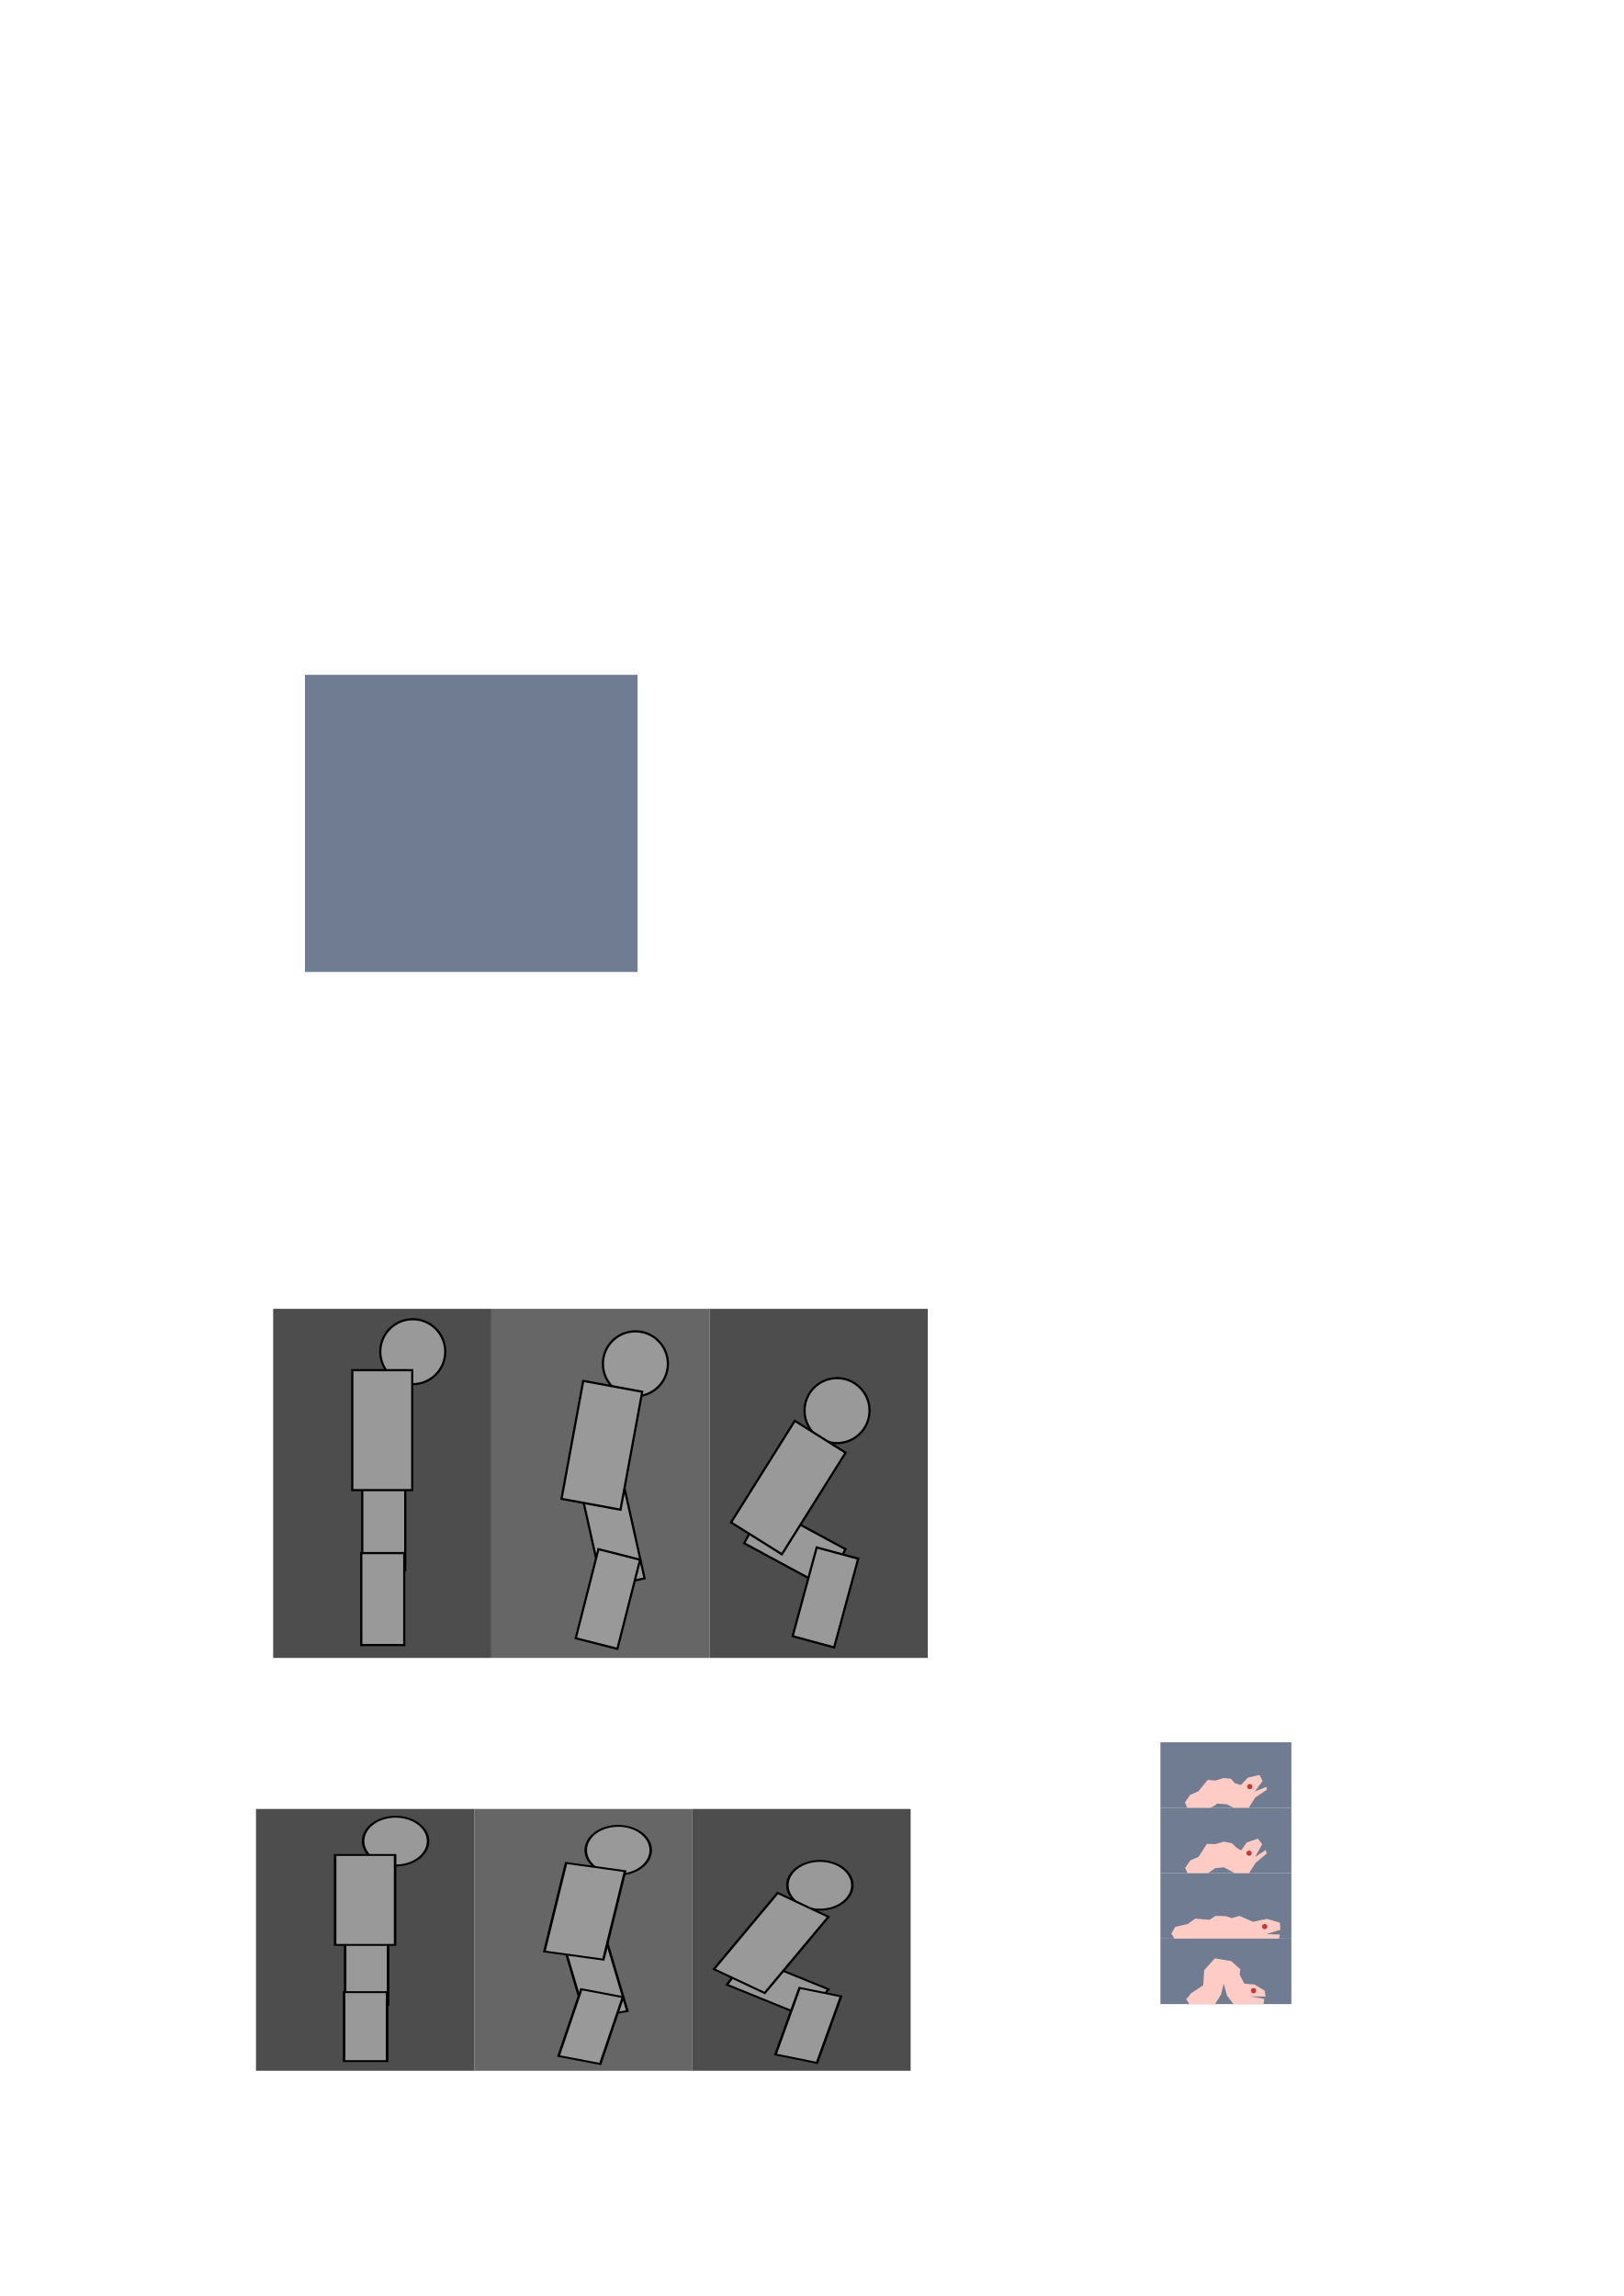
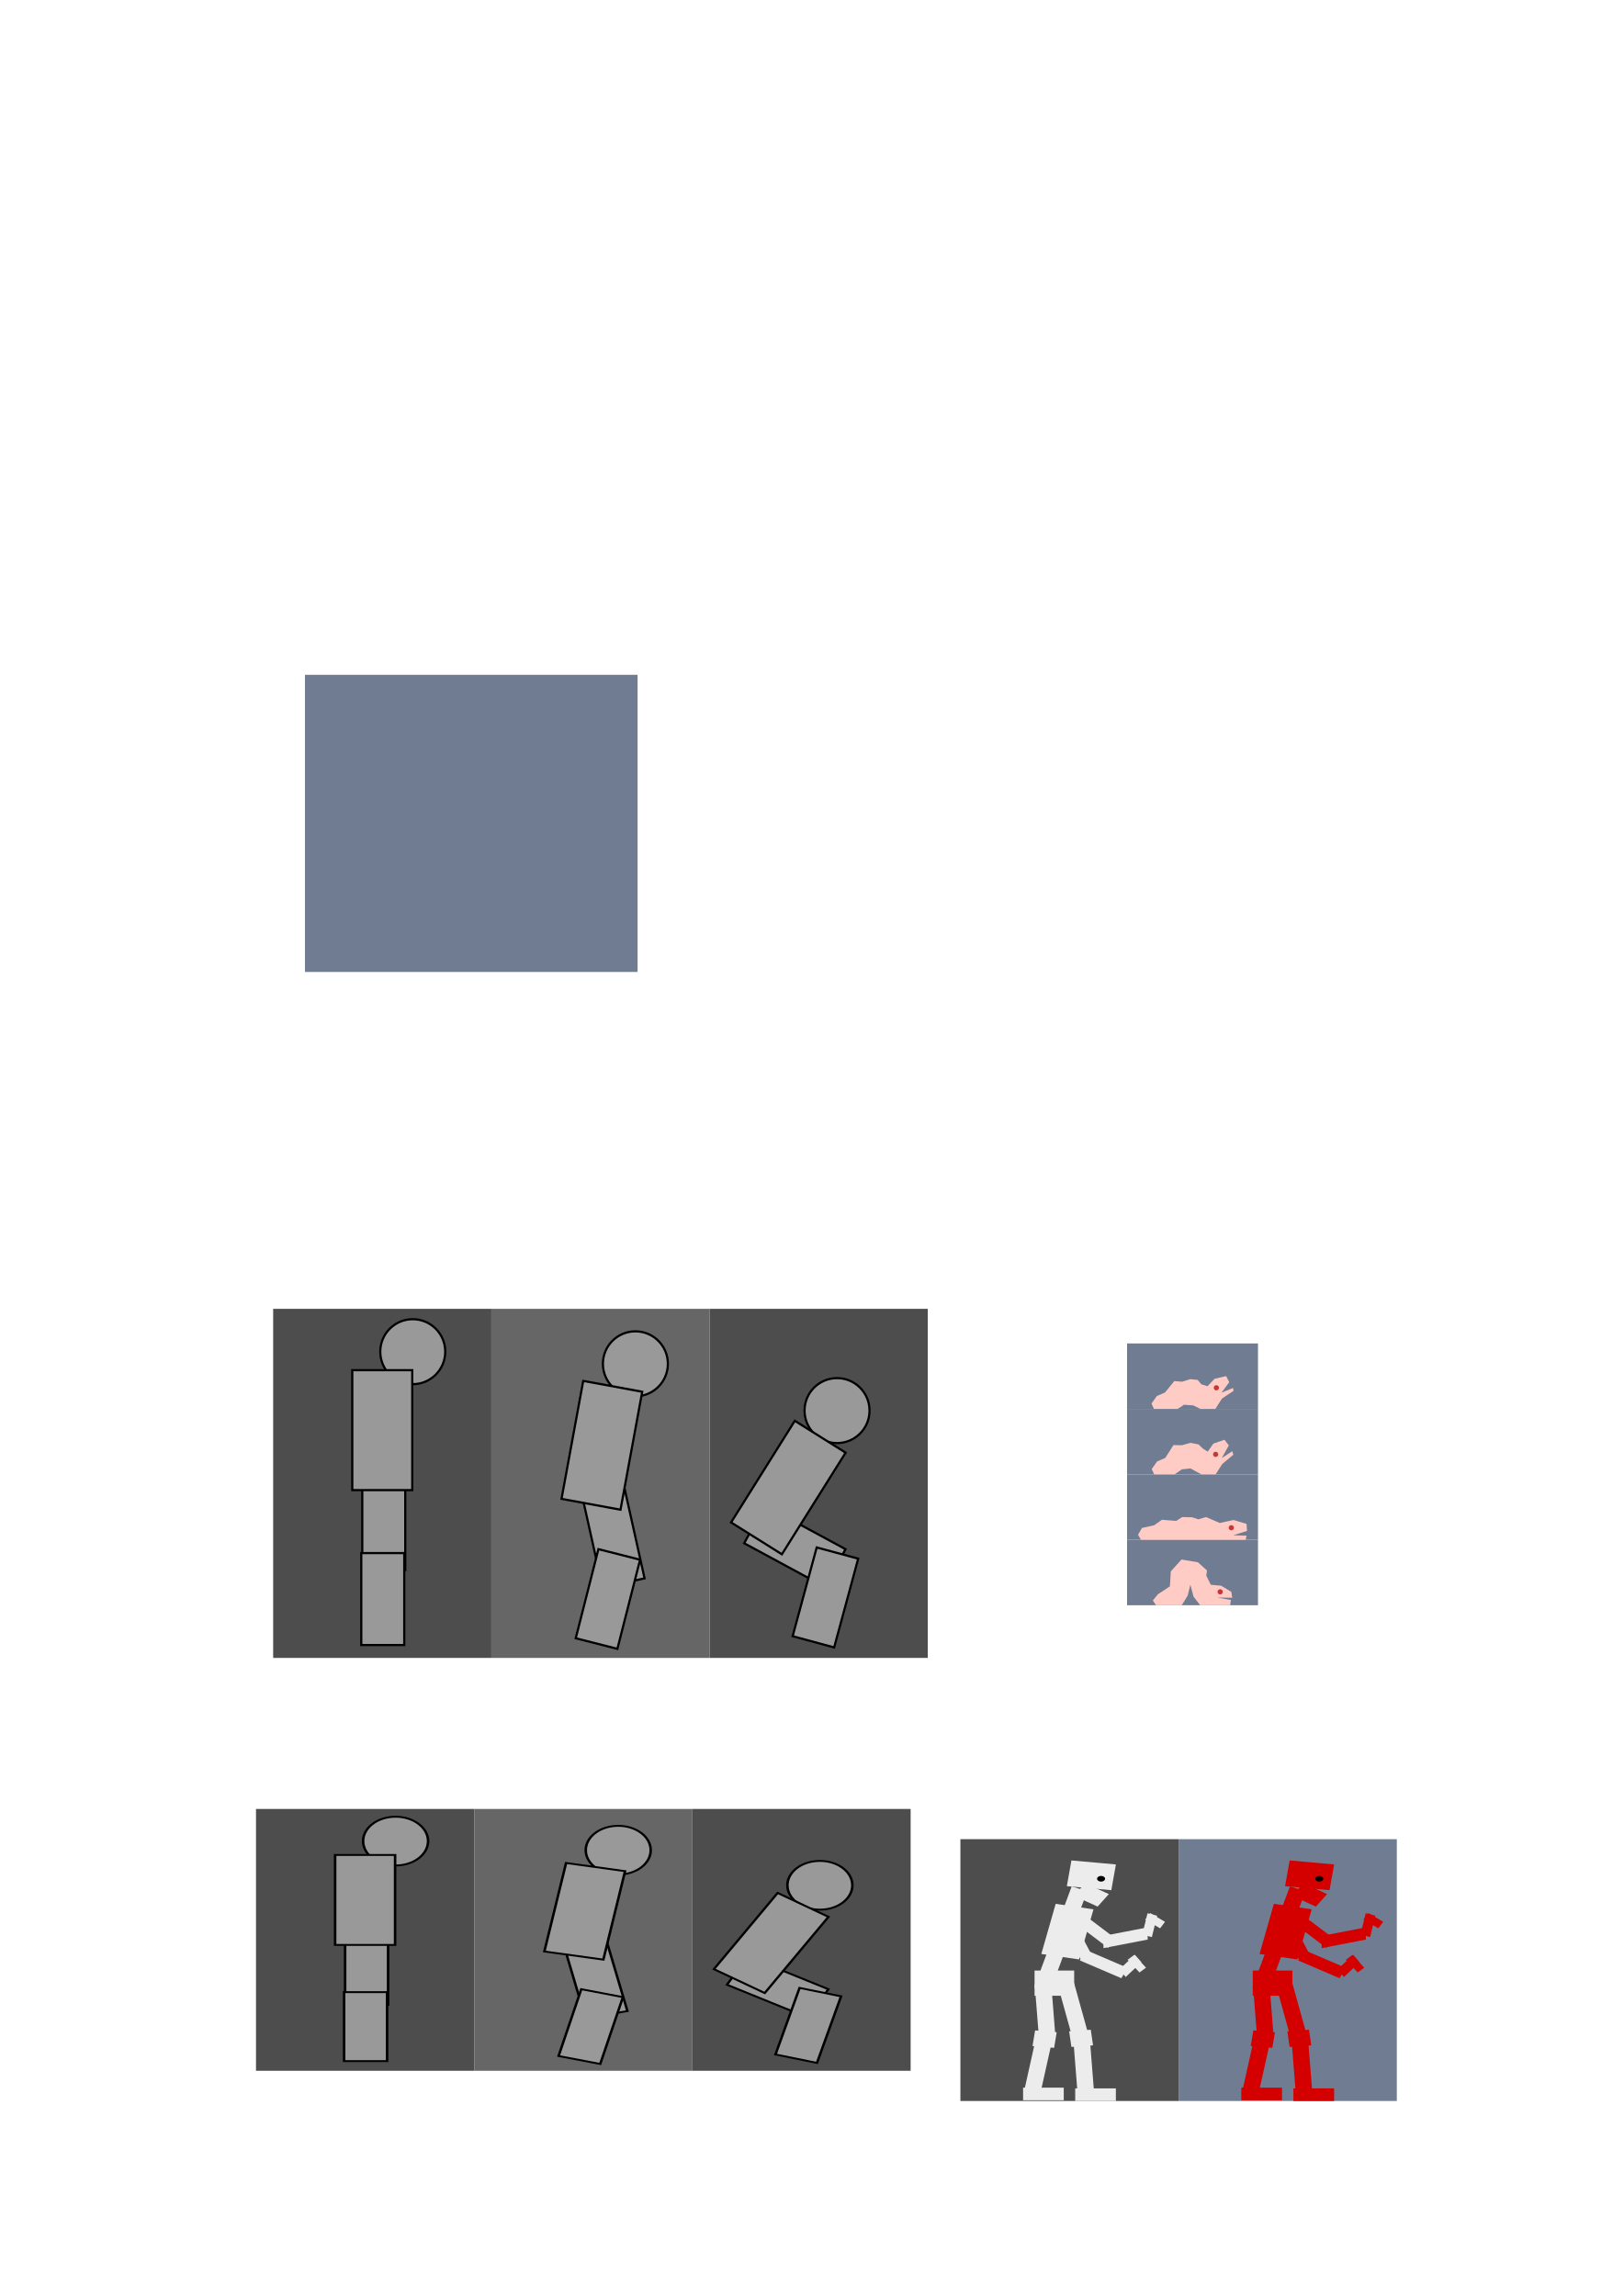
<svg xmlns="http://www.w3.org/2000/svg" width="744.094" height="1052.362" id="svg2" version="1.1">
  <defs id="defs4" />
  <g id="layer3">
    <g id="g3952">
      <rect y="599.901" x="125.18" height="160" width="100" id="rect3942" style="color:#000000;fill:#4d4d4d;fill-opacity:1;fill-rule:nonzero;stroke:none;stroke-width:1;marker:none;visibility:visible;display:inline;overflow:visible;enable-background:accumulate" />
      <rect style="color:#000000;fill:#666666;fill-opacity:1;fill-rule:nonzero;stroke:none;stroke-width:1;marker:none;visibility:visible;display:inline;overflow:visible;enable-background:accumulate" id="rect3946" width="100" height="160" x="225.18" y="599.901" />
      <rect y="599.901" x="325.18" height="160" width="100" id="rect3948" style="color:#000000;fill:#4d4d4d;fill-opacity:1;fill-rule:nonzero;stroke:none;stroke-width:1;marker:none;visibility:visible;display:inline;overflow:visible;enable-background:accumulate" />
    </g>
    <g id="g3893" transform="matrix(1,0,0,0.75,-7.864019,379.2031)">
      <rect style="color:#000000;fill:#4d4d4d;fill-opacity:1;fill-rule:nonzero;stroke:none;stroke-width:1;marker:none;visibility:visible;display:inline;overflow:visible;enable-background:accumulate" id="rect3895" width="100" height="160" x="125.18" y="599.901" />
      <rect y="599.901" x="225.18" height="160" width="100" id="rect3897" style="color:#000000;fill:#666666;fill-opacity:1;fill-rule:nonzero;stroke:none;stroke-width:1;marker:none;visibility:visible;display:inline;overflow:visible;enable-background:accumulate" />
      <rect style="color:#000000;fill:#4d4d4d;fill-opacity:1;fill-rule:nonzero;stroke:none;stroke-width:1;marker:none;visibility:visible;display:inline;overflow:visible;enable-background:accumulate" id="rect3899" width="100" height="160" x="325.18" y="599.901" />
    </g>
    <path style="color:#000000;fill:#6f7c91;stroke:none;stroke-width:1;marker:none;visibility:visible;display:inline;overflow:visible;enable-background:accumulate" d="m 139.759,309.294 152.418,0 0,136.198 -152.418,0 z" id="rect2985" />
-     <g transform="matrix(0.3,0,0,0.3,375.5884,575.227)" id="g4969">
+     <g transform="matrix(0.3,0,0,0.3,360.2965,392.4191)" id="g4969">
      <path id="path4971" d="m 520.667,744.472 200,0 0,100 -200,0 z" style="color:#000000;fill:#6f7c91;stroke:none;stroke-width:1;marker:none;visibility:visible;display:inline;overflow:visible;enable-background:accumulate" />
      <path style="color:#000000;fill:#6f7c91;stroke:none;stroke-width:1;marker:none;visibility:visible;display:inline;overflow:visible;enable-background:accumulate" d="m 520.667,844.472 200,0 0,100 -200,0 z" id="path4973" />
      <path id="path4975" d="m 520.667,944.472 200,0 0,100 -200,0 z" style="color:#000000;fill:#6f7c91;stroke:none;stroke-width:1;marker:none;visibility:visible;display:inline;overflow:visible;enable-background:accumulate" />
      <path style="color:#000000;fill:#6f7c91;stroke:none;stroke-width:1;marker:none;visibility:visible;display:inline;overflow:visible;enable-background:accumulate" d="m 520.667,1044.472 200,0 0,100 -200,0 z" id="path4977" />
    </g>
-     <g transform="matrix(0.3,0,0,0.3,398.8555,593.5131)" id="g4979">
+     <g transform="matrix(0.3,0,0,0.3,383.5636,410.7051)" id="g4979">
      <path id="path4981" transform="translate(-0.3897078,32.73721)" d="m 594.875,700.656 -17.719,4.156 -10.812,11.312 -9.344,-2.938 -5.625,-6.656 -11.062,-1.219 -12.781,3.938 -11.812,-1 -14.25,17.469 -12.531,5.406 -8.094,11.531 3.688,8.125 35.781,0 5.188,-2.875 4.844,-3.469 14.25,1.031 10.781,5.312 23.031,0 10.062,-15.75 17.688,-11.781 -0.719,-4.438 -17.719,7.156 11.812,-16 -4.656,-9.312 z" style="fill:#ffcbc5;fill-opacity:1;stroke:none" />
      <path style="color:#000000;fill:#c83737;fill-opacity:1;fill-rule:nonzero;stroke:none;stroke-width:1;marker:none;visibility:visible;display:inline;overflow:visible;enable-background:accumulate" id="path4983" d="m 584.787,748.615 c 0,1.493 -1.958,2.703 -4.374,2.703 -2.416,0 -4.374,-1.21 -4.374,-2.703 0,-1.493 1.958,-2.703 4.374,-2.703 2.416,0 4.374,1.21 4.374,2.703 z" transform="matrix(0.9145033,0,0,1.479697,48.75795,-356.4732)" />
    </g>
-     <g transform="matrix(0.3,0,0,0.3,399.0433,614.078)" id="g4985">
+     <g transform="matrix(0.3,0,0,0.3,383.7513,431.27)" id="g4985">
      <path id="path4987" d="m 591.281,762.125 -16.969,5.906 -8.594,12.281 -7.375,-4.656 -6.625,-6.406 -12.062,-2.438 -13.5,3.688 -12.781,-0.25 -12.531,19.656 -12.531,5.406 -8.125,11.531 3.688,8.125 31.281,0 11.031,-7.625 13.188,-1.375 16.656,9 21.719,0 10.094,-15.719 16.938,-14.25 -1.469,-5.406 -16.219,10.562 10.812,-19.438 -6.625,-8.594 z" style="fill:#ffcbc5;fill-opacity:1;stroke:none" />
      <path transform="matrix(0.9145033,0,0,1.479697,47.03769,-323.2969)" d="m 584.787,748.615 c 0,1.493 -1.958,2.703 -4.374,2.703 -2.416,0 -4.374,-1.21 -4.374,-2.703 0,-1.493 1.958,-2.703 4.374,-2.703 2.416,0 4.374,1.21 4.374,2.703 z" id="path4989" style="color:#000000;fill:#c83737;fill-opacity:1;fill-rule:nonzero;stroke:none;stroke-width:1;marker:none;visibility:visible;display:inline;overflow:visible;enable-background:accumulate" />
    </g>
-     <g transform="matrix(0.3,0,0,0.3,398.3562,622.5935)" id="g4991">
+     <g transform="matrix(0.3,0,0,0.3,383.0643,439.7855)" id="g4991">
      <path id="path4993" d="m 466.056,886.584 159.87,0 1.39,-6.256 -20.505,-0.695 21.2,-6.603 -0.695,-10.774 -19.81,-5.908 -21.2,4.518 -20.853,-9.036 -11.816,3.475 -9.384,-3.128 -15.292,-0.348 -9.036,5.908 -21.895,-1.738 -11.816,8.341 -18.767,4.171 -5.908,10.426 z" style="fill:#ffcbc5;fill-opacity:1;stroke:none" />
      <path transform="matrix(0.9145033,0,0,1.479697,73.24123,-239.559)" d="m 584.787,748.615 c 0,1.493 -1.958,2.703 -4.374,2.703 -2.416,0 -4.374,-1.21 -4.374,-2.703 0,-1.493 1.958,-2.703 4.374,-2.703 2.416,0 4.374,1.21 4.374,2.703 z" id="path4995" style="color:#000000;fill:#c83737;fill-opacity:1;fill-rule:nonzero;stroke:none;stroke-width:1;marker:none;visibility:visible;display:inline;overflow:visible;enable-background:accumulate" />
    </g>
-     <g transform="matrix(0.3,0,0,0.3,396.0624,629.3428)" id="g4997">
+     <g transform="matrix(0.3,0,0,0.3,380.7704,446.5348)" id="g4997">
      <path id="path4999" d="m 496.64,964.086 39.272,0 9.036,-14.597 4.171,-16.682 4.866,18.072 10.079,13.207 44.138,0 1.738,0 1.043,-7.994 -20.853,-3.823 22.938,0.348 -1.39,-9.036 -15.639,-9.384 -15.639,-1.39 -6.951,-13.902 1.043,-7.994 -13.902,-12.512 -25.023,-4.171 -16.335,18.072 -1.39,22.938 -18.42,12.164 -7.646,9.384 z" style="fill:#ffcbc5;fill-opacity:1;stroke:none" />
      <path transform="matrix(0.9145033,0,0,1.479697,63.85755,-164.142)" d="m 584.787,748.615 c 0,1.493 -1.958,2.703 -4.374,2.703 -2.416,0 -4.374,-1.21 -4.374,-2.703 0,-1.493 1.958,-2.703 4.374,-2.703 2.416,0 4.374,1.21 4.374,2.703 z" id="path5001" style="color:#000000;fill:#c83737;fill-opacity:1;fill-rule:nonzero;stroke:none;stroke-width:1;marker:none;visibility:visible;display:inline;overflow:visible;enable-background:accumulate" />
    </g>
+     <g id="g5257">
+       <rect transform="scale(-1,1)" y="842.978" x="-540.119" height="120" width="100" id="rect5014" style="color:#000000;fill:#4d4d4d;fill-opacity:1;stroke:none;stroke-width:1;marker:none;visibility:visible;display:inline;overflow:visible;enable-background:accumulate" />
+       <rect style="color:#000000;fill:#6f7c91;fill-opacity:1;stroke:none;stroke-width:1;marker:none;visibility:visible;display:inline;overflow:visible;enable-background:accumulate" id="rect5147" width="100" height="120" x="-640.119" y="842.978" transform="scale(-1,1)" />
+     </g>
+     <g id="g5090" transform="matrix(-0.9720731,0,0,0.691139,1001.092,263.5047)">
+       <rect transform="matrix(0.9810544,0.1937327,-0.1937327,0.9810544,0,0)" y="814.534" x="694.482" height="36.371" width="7.801" id="rect5016" style="color:#000000;fill:#ececec;fill-opacity:1;fill-rule:nonzero;stroke:none;stroke-width:1;marker:none;visibility:visible;display:inline;overflow:visible;enable-background:accumulate" />
+       <rect style="color:#000000;fill:#ececec;fill-opacity:1;fill-rule:nonzero;stroke:none;stroke-width:1;marker:none;visibility:visible;display:inline;overflow:visible;enable-background:accumulate" id="rect5018" width="7.801" height="36.371" x="569.664" y="940.106" transform="matrix(0.9984283,0.05604359,-0.05604359,0.9984283,0,0)" />
+       <rect transform="matrix(0.9984283,0.05604359,-0.05604359,0.9984283,0,0)" y="902.773" x="585.783" height="36.371" width="7.801" id="rect5020" style="color:#000000;fill:#ececec;fill-opacity:1;fill-rule:nonzero;stroke:none;stroke-width:1;marker:none;visibility:visible;display:inline;overflow:visible;enable-background:accumulate" />
+       <rect style="color:#000000;fill:#ececec;fill-opacity:1;fill-rule:nonzero;stroke:none;stroke-width:1;marker:none;visibility:visible;display:inline;overflow:visible;enable-background:accumulate" id="rect5022" width="7.801" height="36.371" x="375.125" y="1043.448" transform="matrix(0.9876754,-0.1565159,0.1565159,0.9876754,0,0)" />
+       <rect y="925.555" x="523.449" height="16.711" width="18.677" id="rect5024" style="color:#000000;fill:#ececec;fill-opacity:1;fill-rule:nonzero;stroke:none;stroke-width:1;marker:none;visibility:visible;display:inline;overflow:visible;enable-background:accumulate" />
+       <rect y="1003.704" x="503.789" height="8.356" width="19.169" id="rect5026" style="color:#000000;fill:#ececec;fill-opacity:1;fill-rule:nonzero;stroke:none;stroke-width:1;marker:none;visibility:visible;display:inline;overflow:visible;enable-background:accumulate" />
+       <rect style="color:#000000;fill:#ececec;fill-opacity:1;fill-rule:nonzero;stroke:none;stroke-width:1;marker:none;visibility:visible;display:inline;overflow:visible;enable-background:accumulate" id="rect5030" width="19.169" height="8.356" x="528.364" y="1003.212" />
+       <rect style="color:#000000;fill:#ececec;fill-opacity:1;fill-rule:nonzero;stroke:none;stroke-width:1;marker:none;visibility:visible;display:inline;overflow:visible;enable-background:accumulate" id="rect5032" width="7.99" height="69.197" x="280.837" y="1019.095" transform="matrix(0.916376,-0.4003187,0.2550749,0.9669213,0,0)" />
+       <rect transform="matrix(0.9798959,-0.1995097,0.1995097,0.9798959,0,0)" y="969.776" x="327.454" height="33.914" width="18.186" id="rect5034" style="color:#000000;fill:#ececec;fill-opacity:1;fill-rule:nonzero;stroke:none;stroke-width:1;marker:none;visibility:visible;display:inline;overflow:visible;enable-background:accumulate" />
+       <rect transform="matrix(0.992071,-0.1256785,0.1256785,0.992071,0,0)" y="911.725" x="392.301" height="17.203" width="21.135" id="rect5036" style="color:#000000;fill:#ececec;fill-opacity:1;fill-rule:nonzero;stroke:none;stroke-width:1;marker:none;visibility:visible;display:inline;overflow:visible;enable-background:accumulate" />
+       <rect transform="matrix(0.8429538,-0.537986,0.537986,0.8429538,0,0)" y="1010.27" x="-43.193" height="9.83" width="13.271" id="rect5040" style="color:#000000;fill:#ececec;fill-opacity:1;fill-rule:nonzero;stroke:none;stroke-width:1;marker:none;visibility:visible;display:inline;overflow:visible;enable-background:accumulate" />
+       <path transform="matrix(0.5920538,0,0,0.5920538,205.9464,353.5159)" d="m 518.042,863.38 c 0,1.764 -1.43,3.195 -3.195,3.195 -1.764,0 -3.195,-1.43 -3.195,-3.195 0,-1.764 1.43,-3.195 3.195,-3.195 1.764,0 3.195,1.43 3.195,3.195 z" id="path5042" style="color:#000000;fill:#000000;fill-opacity:1;fill-rule:nonzero;stroke:none;stroke-width:1;marker:none;visibility:visible;display:inline;overflow:visible;enable-background:accumulate" />
+       <rect transform="matrix(0.99458,0.1039742,-0.1039742,0.99458,0,0)" y="905.956" x="613.149" height="10.426" width="10.253" id="rect5046" style="color:#000000;fill:#ececec;fill-opacity:1;fill-rule:nonzero;stroke:none;stroke-width:1;marker:none;visibility:visible;display:inline;overflow:visible;enable-background:accumulate" />
+       <rect style="color:#000000;fill:#ececec;fill-opacity:1;fill-rule:nonzero;stroke:none;stroke-width:1;marker:none;visibility:visible;display:inline;overflow:visible;enable-background:accumulate" id="rect5048" width="10.253" height="10.426" x="414.973" y="1022.024" transform="matrix(0.9931333,-0.116988,0.116988,0.9931333,0,0)" />
+       <rect style="color:#000000;fill:#ececec;fill-opacity:1;fill-rule:nonzero;stroke:none;stroke-width:1;marker:none;visibility:visible;display:inline;overflow:visible;enable-background:accumulate" id="rect5106" width="5.906" height="28.764" x="807.753" y="560.901" transform="matrix(0.8930763,0.4499053,-0.3500412,0.9367343,0,0)" />
+       <rect transform="matrix(0.394503,0.9188947,-0.8562173,0.5166158,0,0)" y="-117.158" x="1058.35" height="22.85" width="7.46" id="rect5108" style="color:#000000;fill:#ececec;fill-opacity:1;fill-rule:nonzero;stroke:none;stroke-width:1;marker:none;visibility:visible;display:inline;overflow:visible;enable-background:accumulate" />
+       <rect transform="matrix(0.5752764,0.8179591,-0.6856701,0.7279124,0,0)" y="86.03" x="1007.453" height="24.915" width="6.919" id="rect5110" style="color:#000000;fill:#ececec;fill-opacity:1;fill-rule:nonzero;stroke:none;stroke-width:1;marker:none;visibility:visible;display:inline;overflow:visible;enable-background:accumulate" />
+       <rect style="color:#000000;fill:#ececec;fill-opacity:1;fill-rule:nonzero;stroke:none;stroke-width:1;marker:none;visibility:visible;display:inline;overflow:visible;enable-background:accumulate" id="rect5112" width="8.064" height="21.594" x="760.39" y="-542.931" transform="matrix(-0.01863409,0.9998264,-0.9650167,-0.2621884,0,0)" />
+     </g>
+     <rect style="color:#000000;fill:#ececec;fill-opacity:1;fill-rule:nonzero;stroke:none;stroke-width:1;marker:none;visibility:visible;display:inline;overflow:visible;enable-background:accumulate" id="rect5114" width="4.527" height="9.858" x="-1014.416" y="191.637" transform="matrix(-0.6532264,-0.7571626,-0.7283435,0.6852122,0,0)" />
+     <rect transform="matrix(-0.9688787,-0.247536,-0.2386463,0.9711066,0,0)" y="719.503" x="-724.528" height="10.105" width="4.541" id="rect5116" style="color:#000000;fill:#ececec;fill-opacity:1;fill-rule:nonzero;stroke:none;stroke-width:1;marker:none;visibility:visible;display:inline;overflow:visible;enable-background:accumulate" />
+     <rect transform="matrix(0.8037725,-0.5949367,-0.6806528,-0.7326062,0,0)" y="-1043.82" x="-234.254" height="7.96" width="3.711" id="rect5118" style="color:#000000;fill:#ececec;fill-opacity:1;fill-rule:nonzero;stroke:none;stroke-width:1;marker:none;visibility:visible;display:inline;overflow:visible;enable-background:accumulate" />
+     <rect style="color:#000000;fill:#ececec;fill-opacity:1;fill-rule:nonzero;stroke:none;stroke-width:1;marker:none;visibility:visible;display:inline;overflow:visible;enable-background:accumulate" id="rect5120" width="3.738" height="7.902" x="-494.53" y="-962.61" transform="matrix(0.6017615,-0.7986759,-0.861436,-0.5078662,0,0)" />
+     <g style="fill:#d40000" transform="matrix(-0.9720731,0,0,0.691139,1101.092,263.5047)" id="g5151">
+       <rect style="color:#000000;fill:#d40000;fill-opacity:1;fill-rule:nonzero;stroke:none;stroke-width:1;marker:none;visibility:visible;display:inline;overflow:visible;enable-background:accumulate" id="rect5153" width="7.801" height="36.371" x="694.482" y="814.534" transform="matrix(0.9810544,0.1937327,-0.1937327,0.9810544,0,0)" />
+       <rect transform="matrix(0.9984283,0.05604359,-0.05604359,0.9984283,0,0)" y="940.106" x="569.664" height="36.371" width="7.801" id="rect5155" style="color:#000000;fill:#d40000;fill-opacity:1;fill-rule:nonzero;stroke:none;stroke-width:1;marker:none;visibility:visible;display:inline;overflow:visible;enable-background:accumulate" />
+       <rect style="color:#000000;fill:#d40000;fill-opacity:1;fill-rule:nonzero;stroke:none;stroke-width:1;marker:none;visibility:visible;display:inline;overflow:visible;enable-background:accumulate" id="rect5157" width="7.801" height="36.371" x="585.783" y="902.773" transform="matrix(0.9984283,0.05604359,-0.05604359,0.9984283,0,0)" />
+       <rect transform="matrix(0.9876754,-0.1565159,0.1565159,0.9876754,0,0)" y="1043.448" x="375.125" height="36.371" width="7.801" id="rect5159" style="color:#000000;fill:#d40000;fill-opacity:1;fill-rule:nonzero;stroke:none;stroke-width:1;marker:none;visibility:visible;display:inline;overflow:visible;enable-background:accumulate" />
+       <rect style="color:#000000;fill:#d40000;fill-opacity:1;fill-rule:nonzero;stroke:none;stroke-width:1;marker:none;visibility:visible;display:inline;overflow:visible;enable-background:accumulate" id="rect5161" width="18.677" height="16.711" x="523.449" y="925.555" />
+       <rect style="color:#000000;fill:#d40000;fill-opacity:1;fill-rule:nonzero;stroke:none;stroke-width:1;marker:none;visibility:visible;display:inline;overflow:visible;enable-background:accumulate" id="rect5163" width="19.169" height="8.356" x="503.789" y="1003.704" />
+       <rect y="1003.212" x="528.364" height="8.356" width="19.169" id="rect5165" style="color:#000000;fill:#d40000;fill-opacity:1;fill-rule:nonzero;stroke:none;stroke-width:1;marker:none;visibility:visible;display:inline;overflow:visible;enable-background:accumulate" />
+       <rect transform="matrix(0.916376,-0.4003187,0.2550749,0.9669213,0,0)" y="1019.095" x="280.837" height="69.197" width="7.99" id="rect5167" style="color:#000000;fill:#d40000;fill-opacity:1;fill-rule:nonzero;stroke:none;stroke-width:1;marker:none;visibility:visible;display:inline;overflow:visible;enable-background:accumulate" />
+       <rect style="color:#000000;fill:#d40000;fill-opacity:1;fill-rule:nonzero;stroke:none;stroke-width:1;marker:none;visibility:visible;display:inline;overflow:visible;enable-background:accumulate" id="rect5169" width="18.186" height="33.914" x="327.454" y="969.776" transform="matrix(0.9798959,-0.1995097,0.1995097,0.9798959,0,0)" />
+       <rect style="color:#000000;fill:#d40000;fill-opacity:1;fill-rule:nonzero;stroke:none;stroke-width:1;marker:none;visibility:visible;display:inline;overflow:visible;enable-background:accumulate" id="rect5171" width="21.135" height="17.203" x="392.301" y="911.725" transform="matrix(0.992071,-0.1256785,0.1256785,0.992071,0,0)" />
+       <rect style="color:#000000;fill:#d40000;fill-opacity:1;fill-rule:nonzero;stroke:none;stroke-width:1;marker:none;visibility:visible;display:inline;overflow:visible;enable-background:accumulate" id="rect5173" width="13.271" height="9.83" x="-43.193" y="1010.27" transform="matrix(0.8429538,-0.537986,0.537986,0.8429538,0,0)" />
+       <path style="color:#000000;fill:#000000;fill-opacity:1;fill-rule:nonzero;stroke:none;stroke-width:1;marker:none;visibility:visible;display:inline;overflow:visible;enable-background:accumulate" id="path5175" d="m 518.042,863.38 c 0,1.764 -1.43,3.195 -3.195,3.195 -1.764,0 -3.195,-1.43 -3.195,-3.195 0,-1.764 1.43,-3.195 3.195,-3.195 1.764,0 3.195,1.43 3.195,3.195 z" transform="matrix(0.5920538,0,0,0.5920538,205.9464,353.5159)" />
+       <rect style="color:#000000;fill:#d40000;fill-opacity:1;fill-rule:nonzero;stroke:none;stroke-width:1;marker:none;visibility:visible;display:inline;overflow:visible;enable-background:accumulate" id="rect5177" width="10.253" height="10.426" x="613.149" y="905.956" transform="matrix(0.99458,0.1039742,-0.1039742,0.99458,0,0)" />
+       <rect transform="matrix(0.9931333,-0.116988,0.116988,0.9931333,0,0)" y="1022.024" x="414.973" height="10.426" width="10.253" id="rect5179" style="color:#000000;fill:#d40000;fill-opacity:1;fill-rule:nonzero;stroke:none;stroke-width:1;marker:none;visibility:visible;display:inline;overflow:visible;enable-background:accumulate" />
+       <rect transform="matrix(0.8930763,0.4499053,-0.3500412,0.9367343,0,0)" y="560.901" x="807.753" height="28.764" width="5.906" id="rect5181" style="color:#000000;fill:#d40000;fill-opacity:1;fill-rule:nonzero;stroke:none;stroke-width:1;marker:none;visibility:visible;display:inline;overflow:visible;enable-background:accumulate" />
+       <rect style="color:#000000;fill:#d40000;fill-opacity:1;fill-rule:nonzero;stroke:none;stroke-width:1;marker:none;visibility:visible;display:inline;overflow:visible;enable-background:accumulate" id="rect5183" width="7.46" height="22.85" x="1058.35" y="-117.158" transform="matrix(0.394503,0.9188947,-0.8562173,0.5166158,0,0)" />
+       <rect style="color:#000000;fill:#d40000;fill-opacity:1;fill-rule:nonzero;stroke:none;stroke-width:1;marker:none;visibility:visible;display:inline;overflow:visible;enable-background:accumulate" id="rect5185" width="6.919" height="24.915" x="1007.453" y="86.03" transform="matrix(0.5752764,0.8179591,-0.6856701,0.7279124,0,0)" />
+       <rect transform="matrix(-0.01863409,0.9998264,-0.9650167,-0.2621884,0,0)" y="-542.931" x="760.39" height="21.594" width="8.064" id="rect5187" style="color:#000000;fill:#d40000;fill-opacity:1;fill-rule:nonzero;stroke:none;stroke-width:1;marker:none;visibility:visible;display:inline;overflow:visible;enable-background:accumulate" />
+     </g>
+     <rect transform="matrix(-0.6532264,-0.7571627,-0.7283435,0.6852122,0,0)" y="115.85" x="-1083.001" height="9.858" width="4.527" id="rect5189" style="color:#000000;fill:#d40000;fill-opacity:1;fill-rule:nonzero;stroke:none;stroke-width:1;marker:none;visibility:visible;display:inline;overflow:visible;enable-background:accumulate" />
+     <rect style="color:#000000;fill:#d40000;fill-opacity:1;fill-rule:nonzero;stroke:none;stroke-width:1;marker:none;visibility:visible;display:inline;overflow:visible;enable-background:accumulate" id="rect5191" width="4.541" height="10.105" x="-821.643" y="694.748" transform="matrix(-0.9688787,-0.247536,-0.2386463,0.9711066,0,0)" />
+     <rect style="color:#000000;fill:#d40000;fill-opacity:1;fill-rule:nonzero;stroke:none;stroke-width:1;marker:none;visibility:visible;display:inline;overflow:visible;enable-background:accumulate" id="rect5193" width="3.711" height="7.96" x="-160.536" y="-1103.686" transform="matrix(0.8037725,-0.5949368,-0.6806527,-0.7326062,0,0)" />
+     <rect transform="matrix(0.6017614,-0.7986759,-0.8614359,-0.5078662,0,0)" y="-1042.99" x="-443.417" height="7.902" width="3.738" id="rect5195" style="color:#000000;fill:#d40000;fill-opacity:1;fill-rule:nonzero;stroke:none;stroke-width:1;marker:none;visibility:visible;display:inline;overflow:visible;enable-background:accumulate" />
  </g>
  <g id="layer2" />
  <g id="layer1">
    <g id="g3916" transform="matrix(0.6590554,0,0,0.6590554,43.24726,254.2044)">
      <rect style="color:#000000;fill:#999999;fill-opacity:1;fill-rule:nonzero;stroke:#000000;stroke-width:1.517;stroke-miterlimit:4;stroke-opacity:1;stroke-dasharray:none;marker:none;visibility:visible;display:inline;overflow:visible;enable-background:accumulate" id="rect3908" width="29.889" height="63.948" x="186.283" y="642.261" />
      <path transform="translate(7.645961,11.81649)" d="m 236.33,542.516 c 0,12.476 -10.114,22.59 -22.59,22.59 -12.476,0 -22.59,-10.114 -22.59,-22.59 0,-12.476 10.114,-22.59 22.59,-22.59 12.476,0 22.59,10.114 22.59,22.59 z" id="path3912" style="color:#000000;fill:#999999;fill-opacity:1;fill-rule:nonzero;stroke:#000000;stroke-width:1.517;stroke-linecap:square;stroke-linejoin:round;stroke-miterlimit:4;stroke-opacity:1;stroke-dasharray:none;stroke-dashoffset:0;marker:none;visibility:visible;display:inline;overflow:visible;enable-background:accumulate" />
      <rect y="567.191" x="179.333" height="83.41" width="41.705" id="rect3906" style="color:#000000;fill:#999999;fill-opacity:1;fill-rule:nonzero;stroke:#000000;stroke-width:1.517;stroke-miterlimit:4;stroke-opacity:1;stroke-dasharray:none;marker:none;visibility:visible;display:inline;overflow:visible;enable-background:accumulate" />
      <rect y="694.392" x="185.588" height="63.948" width="29.889" id="rect3910" style="color:#000000;fill:#999999;fill-opacity:1;fill-rule:nonzero;stroke:#000000;stroke-width:1.517;stroke-miterlimit:4;stroke-opacity:1;stroke-dasharray:none;marker:none;visibility:visible;display:inline;overflow:visible;enable-background:accumulate" />
    </g>
    <g transform="matrix(0.6590554,0,0,0.6590554,143.8836,261.1553)" id="g3922">
      <rect y="670.663" x="42.029" height="63.948" width="29.889" id="rect3924" style="color:#000000;fill:#999999;fill-opacity:1;fill-rule:nonzero;stroke:#000000;stroke-width:1.517;stroke-miterlimit:4;stroke-opacity:1;stroke-dasharray:none;marker:none;visibility:visible;display:inline;overflow:visible;enable-background:accumulate" transform="matrix(0.9760893,-0.21737,0.21737,0.9760893,0,0)" />
      <path style="color:#000000;fill:#999999;fill-opacity:1;fill-rule:nonzero;stroke:#000000;stroke-width:1.517;stroke-linecap:square;stroke-linejoin:round;stroke-miterlimit:4;stroke-opacity:1;stroke-dasharray:none;stroke-dashoffset:0;marker:none;visibility:visible;display:inline;overflow:visible;enable-background:accumulate" id="path3930" d="m 236.33,542.516 c 0,12.476 -10.114,22.59 -22.59,22.59 -12.476,0 -22.59,-10.114 -22.59,-22.59 0,-12.476 10.114,-22.59 22.59,-22.59 12.476,0 22.59,10.114 22.59,22.59 z" transform="translate(9.755304,9.707141)" />
      <rect style="color:#000000;fill:#999999;fill-opacity:1;fill-rule:nonzero;stroke:#000000;stroke-width:1.517;stroke-miterlimit:4;stroke-opacity:1;stroke-dasharray:none;marker:none;visibility:visible;display:inline;overflow:visible;enable-background:accumulate" id="rect3926" width="41.705" height="83.41" x="286.241" y="520.898" transform="matrix(0.9834817,0.1810075,-0.1810075,0.9834817,0,0)" />
      <rect style="color:#000000;fill:#999999;fill-opacity:1;fill-rule:nonzero;stroke:#000000;stroke-width:1.517;stroke-miterlimit:4;stroke-opacity:1;stroke-dasharray:none;marker:none;visibility:visible;display:inline;overflow:visible;enable-background:accumulate" id="rect3928" width="29.889" height="63.948" x="359.659" y="611.285" transform="matrix(0.9691105,0.2466269,-0.2466269,0.9691105,0,0)" />
    </g>
    <g id="g3932" transform="matrix(0.6590554,0,0,0.6590554,226.5614,277.7326)">
      <rect transform="matrix(0.475843,-0.8795302,0.8795302,0.475843,0,0)" style="color:#000000;fill:#999999;fill-opacity:1;fill-rule:nonzero;stroke:#000000;stroke-width:1.517;stroke-miterlimit:4;stroke-opacity:1;stroke-dasharray:none;marker:none;visibility:visible;display:inline;overflow:visible;enable-background:accumulate" id="rect3934" width="29.889" height="63.948" x="-490.666" y="462.941" />
      <path transform="translate(24.52071,17.08985)" d="m 236.33,542.516 c 0,12.476 -10.114,22.59 -22.59,22.59 -12.476,0 -22.59,-10.114 -22.59,-22.59 0,-12.476 10.114,-22.59 22.59,-22.59 12.476,0 22.59,10.114 22.59,22.59 z" id="path3940" style="color:#000000;fill:#999999;fill-opacity:1;fill-rule:nonzero;stroke:#000000;stroke-width:1.517;stroke-linecap:square;stroke-linejoin:round;stroke-miterlimit:4;stroke-opacity:1;stroke-dasharray:none;stroke-dashoffset:0;marker:none;visibility:visible;display:inline;overflow:visible;enable-background:accumulate" />
      <rect y="369.089" x="478.085" height="83.41" width="41.705" id="rect3936" style="color:#000000;fill:#999999;fill-opacity:1;fill-rule:nonzero;stroke:#000000;stroke-width:1.517;stroke-miterlimit:4;stroke-opacity:1;stroke-dasharray:none;marker:none;visibility:visible;display:inline;overflow:visible;enable-background:accumulate" transform="matrix(0.8471549,0.531346,-0.531346,0.8471549,0,0)" />
      <rect transform="matrix(0.965192,0.2615424,-0.2615424,0.965192,0,0)" y="573.358" x="387.574" height="63.948" width="29.889" id="rect3938" style="color:#000000;fill:#999999;fill-opacity:1;fill-rule:nonzero;stroke:#000000;stroke-width:1.517;stroke-miterlimit:4;stroke-opacity:1;stroke-dasharray:none;marker:none;visibility:visible;display:inline;overflow:visible;enable-background:accumulate" />
    </g>
    <g transform="matrix(0.6590554,0,0,0.4942915,35.38324,569.8564)" id="g3901">
      <rect y="642.261" x="186.283" height="63.948" width="29.889" id="rect3903" style="color:#000000;fill:#999999;fill-opacity:1;fill-rule:nonzero;stroke:#000000;stroke-width:1.752;stroke-miterlimit:4;stroke-opacity:1;stroke-dasharray:none;marker:none;visibility:visible;display:inline;overflow:visible;enable-background:accumulate" />
      <path style="color:#000000;fill:#999999;fill-opacity:1;fill-rule:nonzero;stroke:#000000;stroke-width:1.752;stroke-linecap:square;stroke-linejoin:round;stroke-miterlimit:4;stroke-opacity:1;stroke-dasharray:none;stroke-dashoffset:0;marker:none;visibility:visible;display:inline;overflow:visible;enable-background:accumulate" id="path3905" d="m 236.33,542.516 c 0,12.476 -10.114,22.59 -22.59,22.59 -12.476,0 -22.59,-10.114 -22.59,-22.59 0,-12.476 10.114,-22.59 22.59,-22.59 12.476,0 22.59,10.114 22.59,22.59 z" transform="translate(7.645961,11.81649)" />
      <rect style="color:#000000;fill:#999999;fill-opacity:1;fill-rule:nonzero;stroke:#000000;stroke-width:1.752;stroke-miterlimit:4;stroke-opacity:1;stroke-dasharray:none;marker:none;visibility:visible;display:inline;overflow:visible;enable-background:accumulate" id="rect3907" width="41.705" height="83.41" x="179.333" y="567.191" />
      <rect style="color:#000000;fill:#999999;fill-opacity:1;fill-rule:nonzero;stroke:#000000;stroke-width:1.752;stroke-miterlimit:4;stroke-opacity:1;stroke-dasharray:none;marker:none;visibility:visible;display:inline;overflow:visible;enable-background:accumulate" id="rect3909" width="29.889" height="63.948" x="185.588" y="694.392" />
    </g>
    <g id="g3911" transform="matrix(0.6590554,0,0,0.4942915,136.0196,575.0696)">
      <rect transform="matrix(0.9760893,-0.21737,0.21737,0.9760893,0,0)" style="color:#000000;fill:#999999;fill-opacity:1;fill-rule:nonzero;stroke:#000000;stroke-width:1.752;stroke-miterlimit:4;stroke-opacity:1;stroke-dasharray:none;marker:none;visibility:visible;display:inline;overflow:visible;enable-background:accumulate" id="rect3913" width="29.889" height="63.948" x="42.029" y="670.663" />
      <path transform="translate(9.755304,9.707141)" d="m 236.33,542.516 c 0,12.476 -10.114,22.59 -22.59,22.59 -12.476,0 -22.59,-10.114 -22.59,-22.59 0,-12.476 10.114,-22.59 22.59,-22.59 12.476,0 22.59,10.114 22.59,22.59 z" id="path3915" style="color:#000000;fill:#999999;fill-opacity:1;fill-rule:nonzero;stroke:#000000;stroke-width:1.752;stroke-linecap:square;stroke-linejoin:round;stroke-miterlimit:4;stroke-opacity:1;stroke-dasharray:none;stroke-dashoffset:0;marker:none;visibility:visible;display:inline;overflow:visible;enable-background:accumulate" />
      <rect transform="matrix(0.9834817,0.1810075,-0.1810075,0.9834817,0,0)" y="520.898" x="286.241" height="83.41" width="41.705" id="rect3917" style="color:#000000;fill:#999999;fill-opacity:1;fill-rule:nonzero;stroke:#000000;stroke-width:1.752;stroke-miterlimit:4;stroke-opacity:1;stroke-dasharray:none;marker:none;visibility:visible;display:inline;overflow:visible;enable-background:accumulate" />
      <rect transform="matrix(0.9691105,0.2466269,-0.2466269,0.9691105,0,0)" y="611.285" x="359.659" height="63.948" width="29.889" id="rect3919" style="color:#000000;fill:#999999;fill-opacity:1;fill-rule:nonzero;stroke:#000000;stroke-width:1.752;stroke-miterlimit:4;stroke-opacity:1;stroke-dasharray:none;marker:none;visibility:visible;display:inline;overflow:visible;enable-background:accumulate" />
    </g>
    <g transform="matrix(0.6590554,0,0,0.4942915,218.6974,587.5026)" id="g3921">
      <rect y="462.941" x="-490.666" height="63.948" width="29.889" id="rect3923" style="color:#000000;fill:#999999;fill-opacity:1;fill-rule:nonzero;stroke:#000000;stroke-width:1.752;stroke-miterlimit:4;stroke-opacity:1;stroke-dasharray:none;marker:none;visibility:visible;display:inline;overflow:visible;enable-background:accumulate" transform="matrix(0.475843,-0.8795302,0.8795302,0.475843,0,0)" />
      <path style="color:#000000;fill:#999999;fill-opacity:1;fill-rule:nonzero;stroke:#000000;stroke-width:1.752;stroke-linecap:square;stroke-linejoin:round;stroke-miterlimit:4;stroke-opacity:1;stroke-dasharray:none;stroke-dashoffset:0;marker:none;visibility:visible;display:inline;overflow:visible;enable-background:accumulate" id="path3925" d="m 236.33,542.516 c 0,12.476 -10.114,22.59 -22.59,22.59 -12.476,0 -22.59,-10.114 -22.59,-22.59 0,-12.476 10.114,-22.59 22.59,-22.59 12.476,0 22.59,10.114 22.59,22.59 z" transform="translate(24.52071,17.08985)" />
      <rect transform="matrix(0.8471549,0.531346,-0.531346,0.8471549,0,0)" style="color:#000000;fill:#999999;fill-opacity:1;fill-rule:nonzero;stroke:#000000;stroke-width:1.752;stroke-miterlimit:4;stroke-opacity:1;stroke-dasharray:none;marker:none;visibility:visible;display:inline;overflow:visible;enable-background:accumulate" id="rect3927" width="41.705" height="83.41" x="478.085" y="369.089" />
      <rect style="color:#000000;fill:#999999;fill-opacity:1;fill-rule:nonzero;stroke:#000000;stroke-width:1.752;stroke-miterlimit:4;stroke-opacity:1;stroke-dasharray:none;marker:none;visibility:visible;display:inline;overflow:visible;enable-background:accumulate" id="rect3929" width="29.889" height="63.948" x="387.574" y="573.358" transform="matrix(0.965192,0.2615424,-0.2615424,0.965192,0,0)" />
    </g>
  </g>
</svg>
